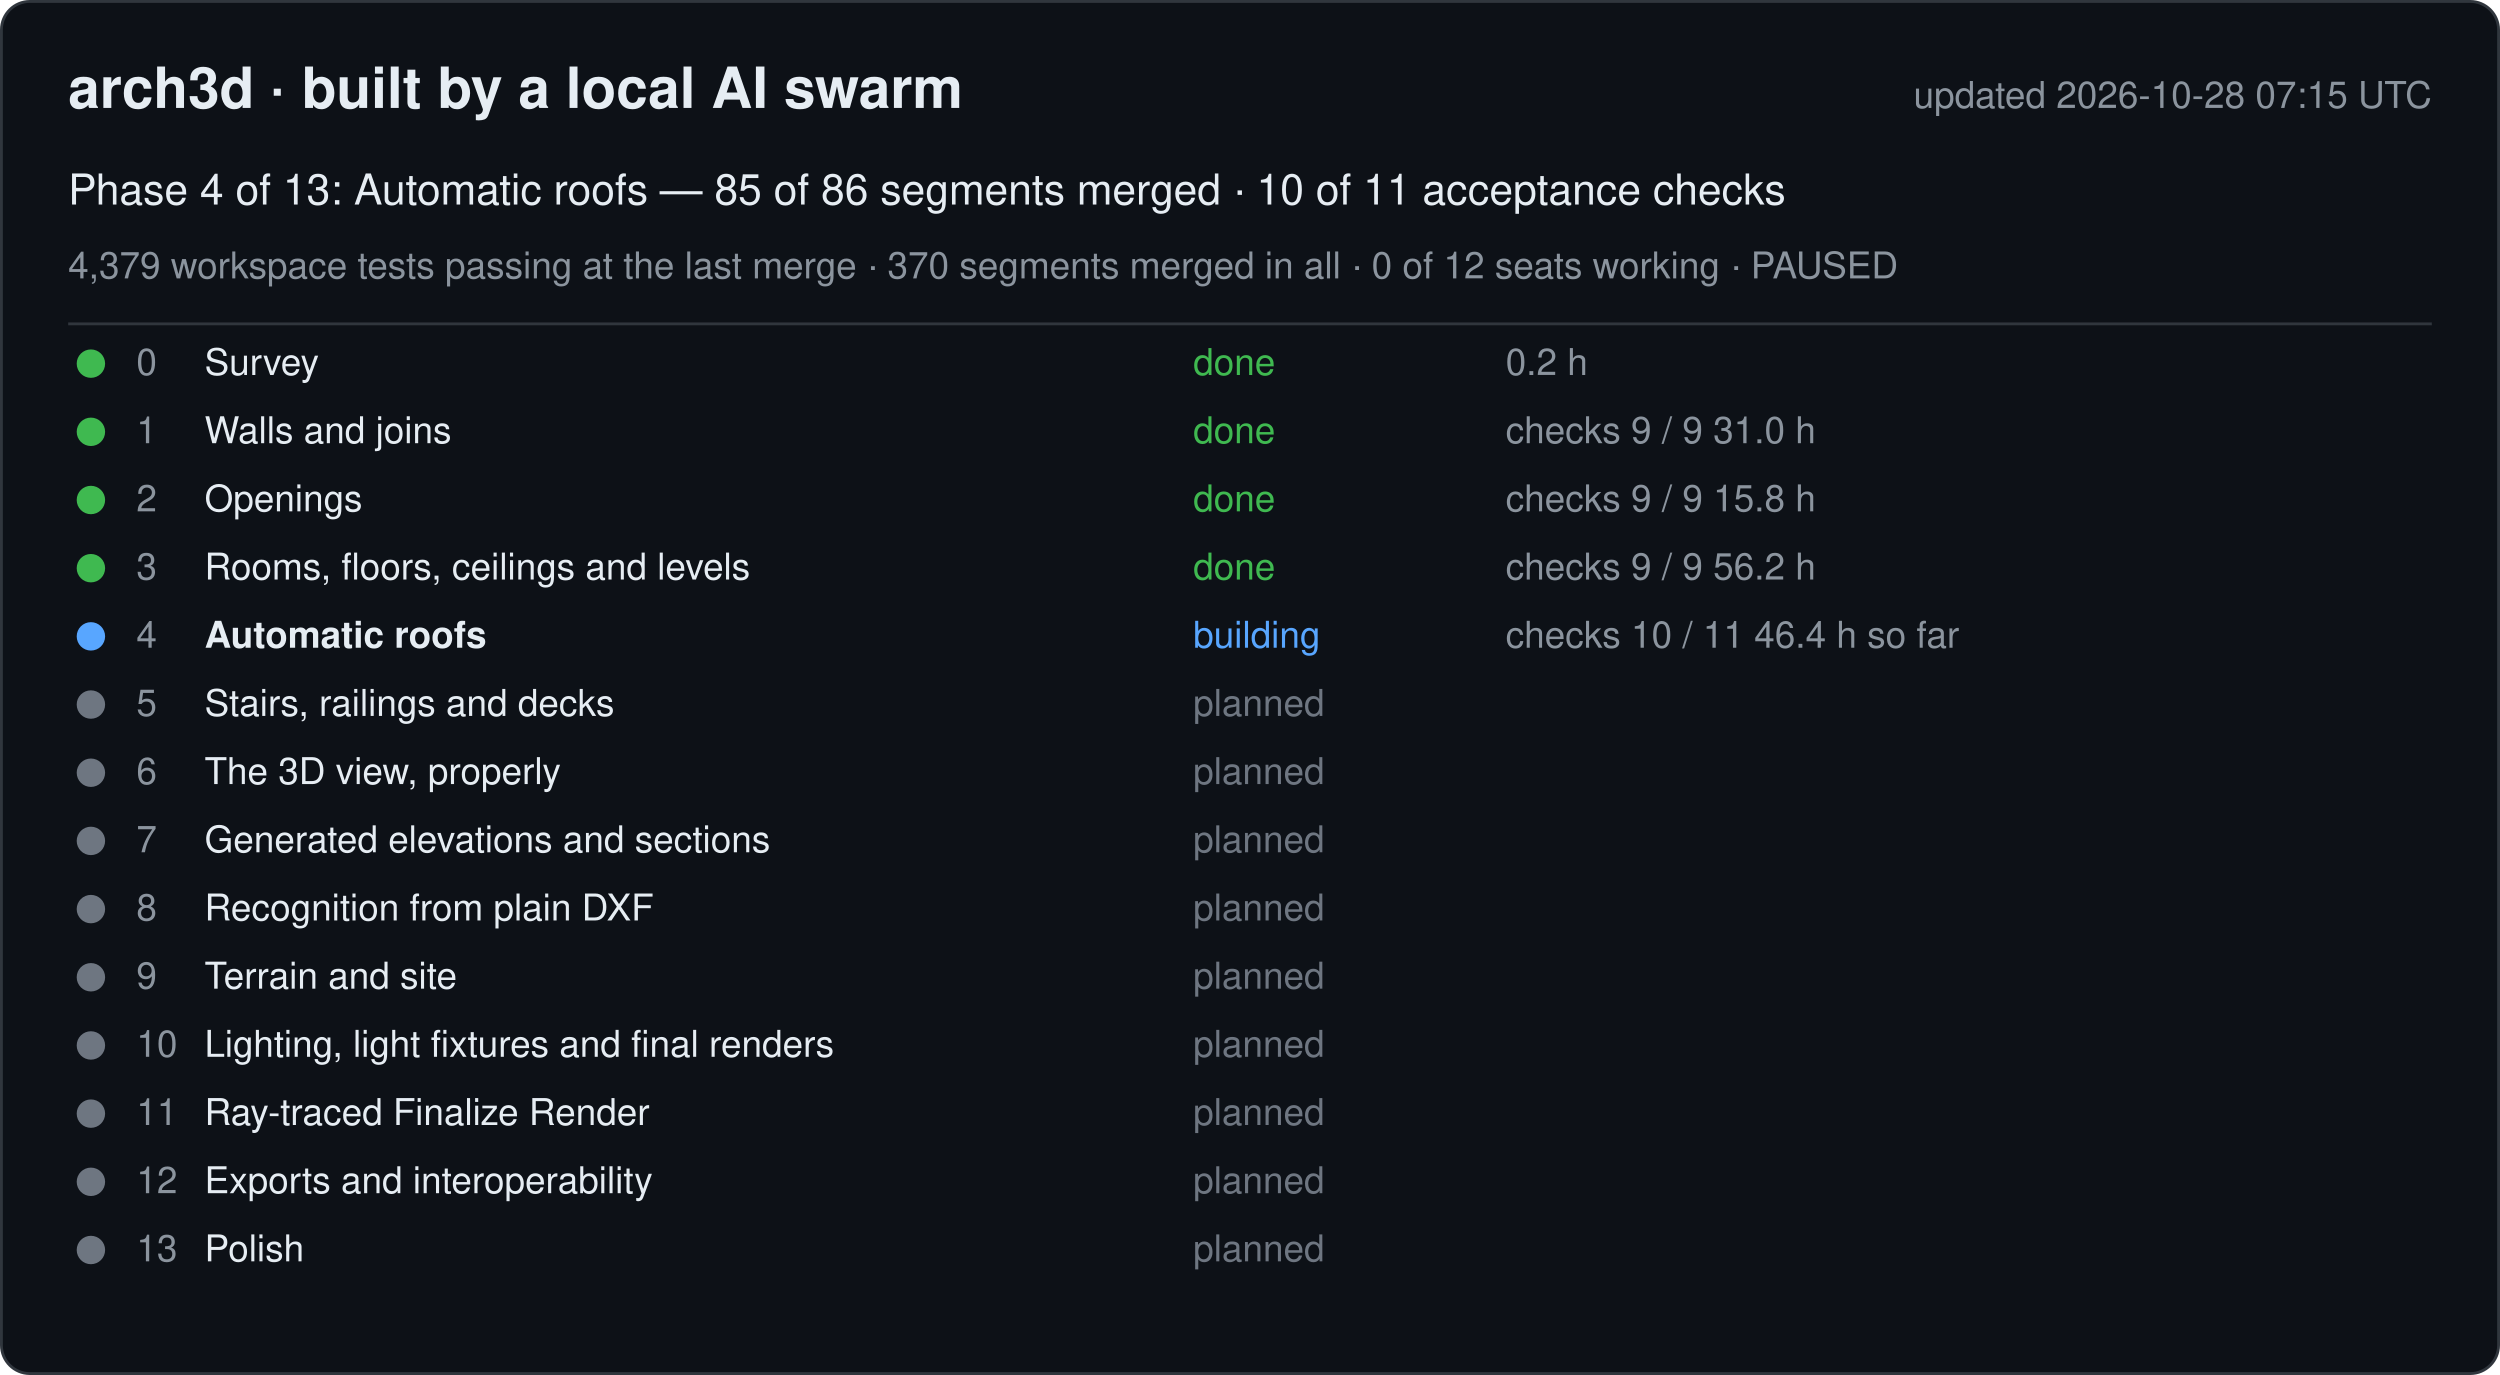
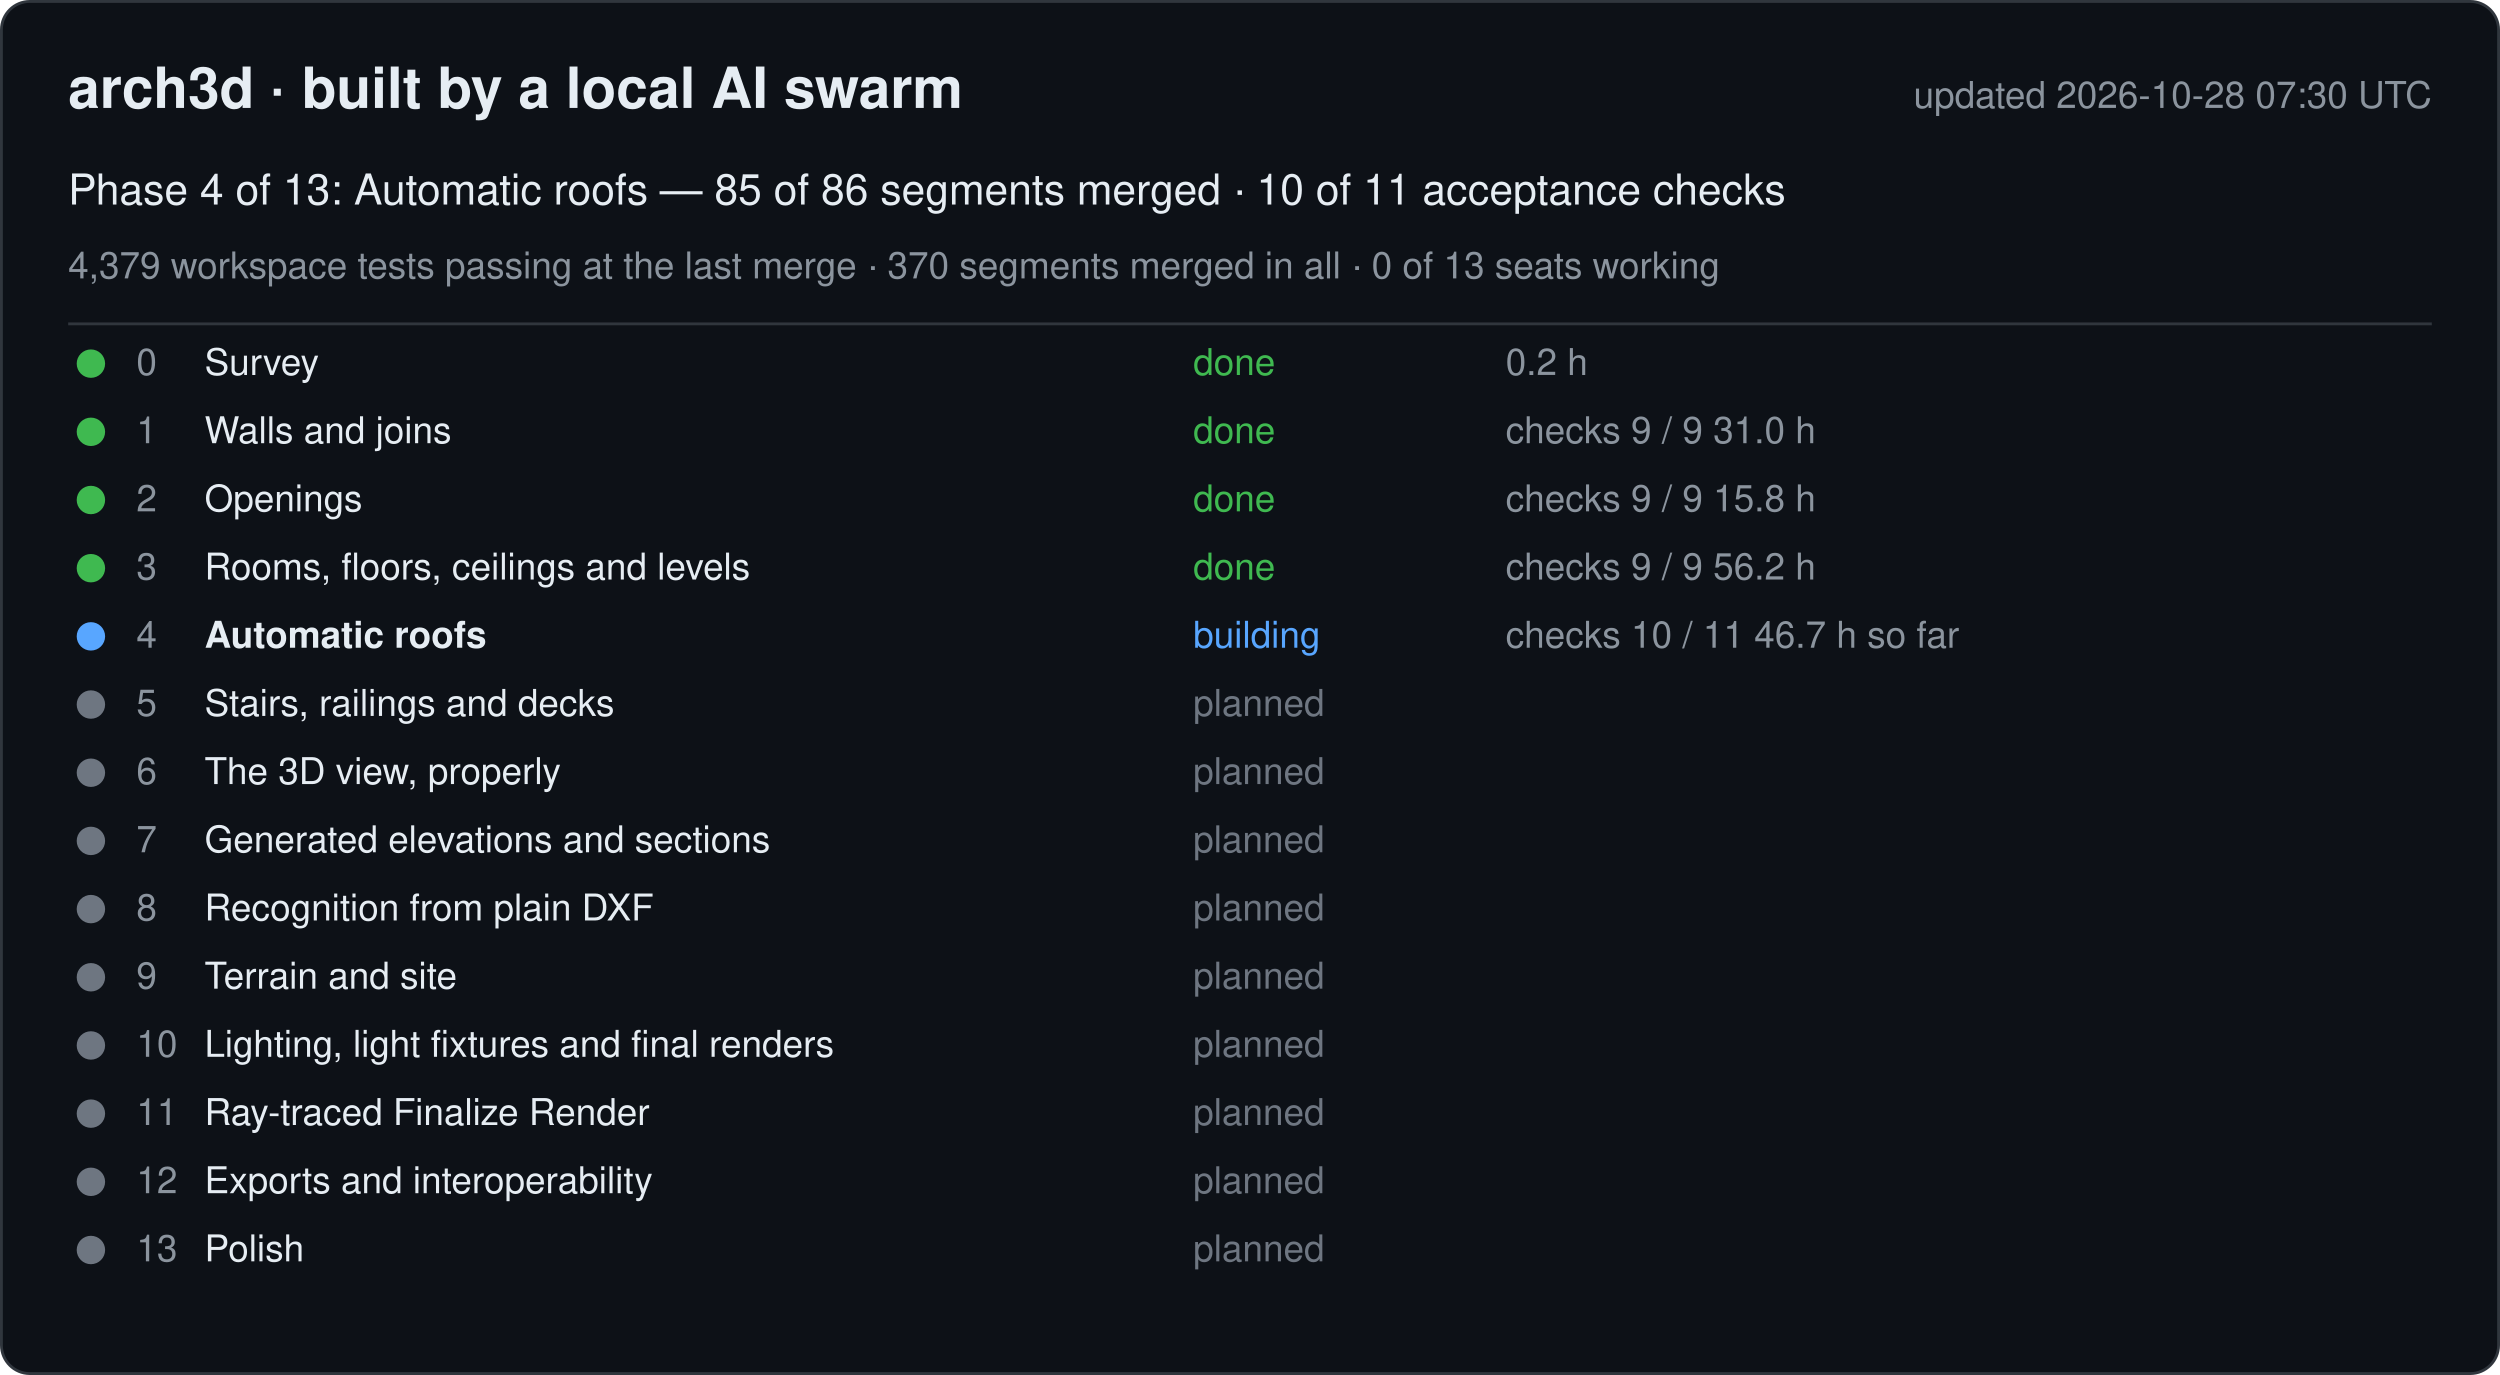
<svg xmlns="http://www.w3.org/2000/svg" width="880" height="484" viewBox="0 0 880 484" font-family="-apple-system, Segoe UI, Helvetica, Arial, sans-serif">
  <rect x="0.5" y="0.5" width="879" height="483" rx="10" fill="#0d1117" stroke="#30363d" />
  <text x="24" y="38" font-size="20" font-weight="600" fill="#e6edf3">arch3d · built by a local AI swarm</text>
-   <text x="856" y="38" font-size="13" fill="#8b949e" text-anchor="end">updated 2026-10-28 07:15 UTC</text>
+   <text x="856" y="38" font-size="13" fill="#8b949e" text-anchor="end">updated 2026-10-28 07:30 UTC</text>
  <text x="24" y="72" font-size="15" fill="#e6edf3">Phase 4 of 13: Automatic roofs — 85 of 86 segments merged · 10 of 11 acceptance checks</text>
-   <text x="24" y="98" font-size="13" fill="#8b949e">4,379 workspace tests passing at the last merge · 370 segments merged in all · 0 of 12 seats working · PAUSED</text>
+   <text x="24" y="98" font-size="13" fill="#8b949e">4,379 workspace tests passing at the last merge · 370 segments merged in all · 0 of 13 seats working</text>
  <line x1="24" y1="114" x2="856" y2="114" stroke="#30363d" />
  <g data-phase="0">
    <circle cx="32" cy="128" r="5" fill="#3fb950" />
    <text x="48" y="132" font-size="13" fill="#8b949e">0</text>
    <text x="72" y="132" font-size="13" fill="#e6edf3">Survey</text>
    <text x="420" y="132" font-size="13" fill="#3fb950">done</text>
    <text x="530" y="132" font-size="13" fill="#8b949e">0.2 h</text>
  </g>
  <g data-phase="1">
    <circle cx="32" cy="152" r="5" fill="#3fb950" />
    <text x="48" y="156" font-size="13" fill="#8b949e">1</text>
    <text x="72" y="156" font-size="13" fill="#e6edf3">Walls and joins</text>
    <text x="420" y="156" font-size="13" fill="#3fb950">done</text>
    <text x="530" y="156" font-size="13" fill="#8b949e">checks 9 / 9   31.0 h</text>
  </g>
  <g data-phase="2">
    <circle cx="32" cy="176" r="5" fill="#3fb950" />
    <text x="48" y="180" font-size="13" fill="#8b949e">2</text>
    <text x="72" y="180" font-size="13" fill="#e6edf3">Openings</text>
    <text x="420" y="180" font-size="13" fill="#3fb950">done</text>
    <text x="530" y="180" font-size="13" fill="#8b949e">checks 9 / 9   15.8 h</text>
  </g>
  <g data-phase="3">
    <circle cx="32" cy="200" r="5" fill="#3fb950" />
    <text x="48" y="204" font-size="13" fill="#8b949e">3</text>
    <text x="72" y="204" font-size="13" fill="#e6edf3">Rooms, floors, ceilings and levels</text>
    <text x="420" y="204" font-size="13" fill="#3fb950">done</text>
    <text x="530" y="204" font-size="13" fill="#8b949e">checks 9 / 9   56.2 h</text>
  </g>
  <g data-phase="4">
    <circle cx="32" cy="224" r="5" fill="#58a6ff" />
    <text x="48" y="228" font-size="13" fill="#8b949e">4</text>
    <text x="72" y="228" font-size="13" fill="#e6edf3" font-weight="600">Automatic roofs</text>
    <text x="420" y="228" font-size="13" fill="#58a6ff">building</text>
-     <text x="530" y="228" font-size="13" fill="#8b949e">checks 10 / 11   46.4 h so far</text>
+     <text x="530" y="228" font-size="13" fill="#8b949e">checks 10 / 11   46.7 h so far</text>
  </g>
  <g data-phase="5">
    <circle cx="32" cy="248" r="5" fill="#6e7681" />
    <text x="48" y="252" font-size="13" fill="#8b949e">5</text>
    <text x="72" y="252" font-size="13" fill="#e6edf3">Stairs, railings and decks</text>
    <text x="420" y="252" font-size="13" fill="#6e7681">planned</text>
    <text x="530" y="252" font-size="13" fill="#8b949e" />
  </g>
  <g data-phase="6">
    <circle cx="32" cy="272" r="5" fill="#6e7681" />
    <text x="48" y="276" font-size="13" fill="#8b949e">6</text>
    <text x="72" y="276" font-size="13" fill="#e6edf3">The 3D view, properly</text>
    <text x="420" y="276" font-size="13" fill="#6e7681">planned</text>
    <text x="530" y="276" font-size="13" fill="#8b949e" />
  </g>
  <g data-phase="7">
    <circle cx="32" cy="296" r="5" fill="#6e7681" />
    <text x="48" y="300" font-size="13" fill="#8b949e">7</text>
    <text x="72" y="300" font-size="13" fill="#e6edf3">Generated elevations and sections</text>
    <text x="420" y="300" font-size="13" fill="#6e7681">planned</text>
    <text x="530" y="300" font-size="13" fill="#8b949e" />
  </g>
  <g data-phase="8">
    <circle cx="32" cy="320" r="5" fill="#6e7681" />
    <text x="48" y="324" font-size="13" fill="#8b949e">8</text>
    <text x="72" y="324" font-size="13" fill="#e6edf3">Recognition from plain DXF</text>
    <text x="420" y="324" font-size="13" fill="#6e7681">planned</text>
    <text x="530" y="324" font-size="13" fill="#8b949e" />
  </g>
  <g data-phase="9">
    <circle cx="32" cy="344" r="5" fill="#6e7681" />
    <text x="48" y="348" font-size="13" fill="#8b949e">9</text>
    <text x="72" y="348" font-size="13" fill="#e6edf3">Terrain and site</text>
    <text x="420" y="348" font-size="13" fill="#6e7681">planned</text>
    <text x="530" y="348" font-size="13" fill="#8b949e" />
  </g>
  <g data-phase="10">
    <circle cx="32" cy="368" r="5" fill="#6e7681" />
    <text x="48" y="372" font-size="13" fill="#8b949e">10</text>
    <text x="72" y="372" font-size="13" fill="#e6edf3">Lighting, light fixtures and final renders</text>
    <text x="420" y="372" font-size="13" fill="#6e7681">planned</text>
    <text x="530" y="372" font-size="13" fill="#8b949e" />
  </g>
  <g data-phase="11">
    <circle cx="32" cy="392" r="5" fill="#6e7681" />
    <text x="48" y="396" font-size="13" fill="#8b949e">11</text>
    <text x="72" y="396" font-size="13" fill="#e6edf3">Ray-traced Finalize Render</text>
    <text x="420" y="396" font-size="13" fill="#6e7681">planned</text>
    <text x="530" y="396" font-size="13" fill="#8b949e" />
  </g>
  <g data-phase="12">
    <circle cx="32" cy="416" r="5" fill="#6e7681" />
    <text x="48" y="420" font-size="13" fill="#8b949e">12</text>
    <text x="72" y="420" font-size="13" fill="#e6edf3">Exports and interoperability</text>
    <text x="420" y="420" font-size="13" fill="#6e7681">planned</text>
    <text x="530" y="420" font-size="13" fill="#8b949e" />
  </g>
  <g data-phase="13">
    <circle cx="32" cy="440" r="5" fill="#6e7681" />
    <text x="48" y="444" font-size="13" fill="#8b949e">13</text>
    <text x="72" y="444" font-size="13" fill="#e6edf3">Polish</text>
    <text x="420" y="444" font-size="13" fill="#6e7681">planned</text>
    <text x="530" y="444" font-size="13" fill="#8b949e" />
  </g>
</svg>
